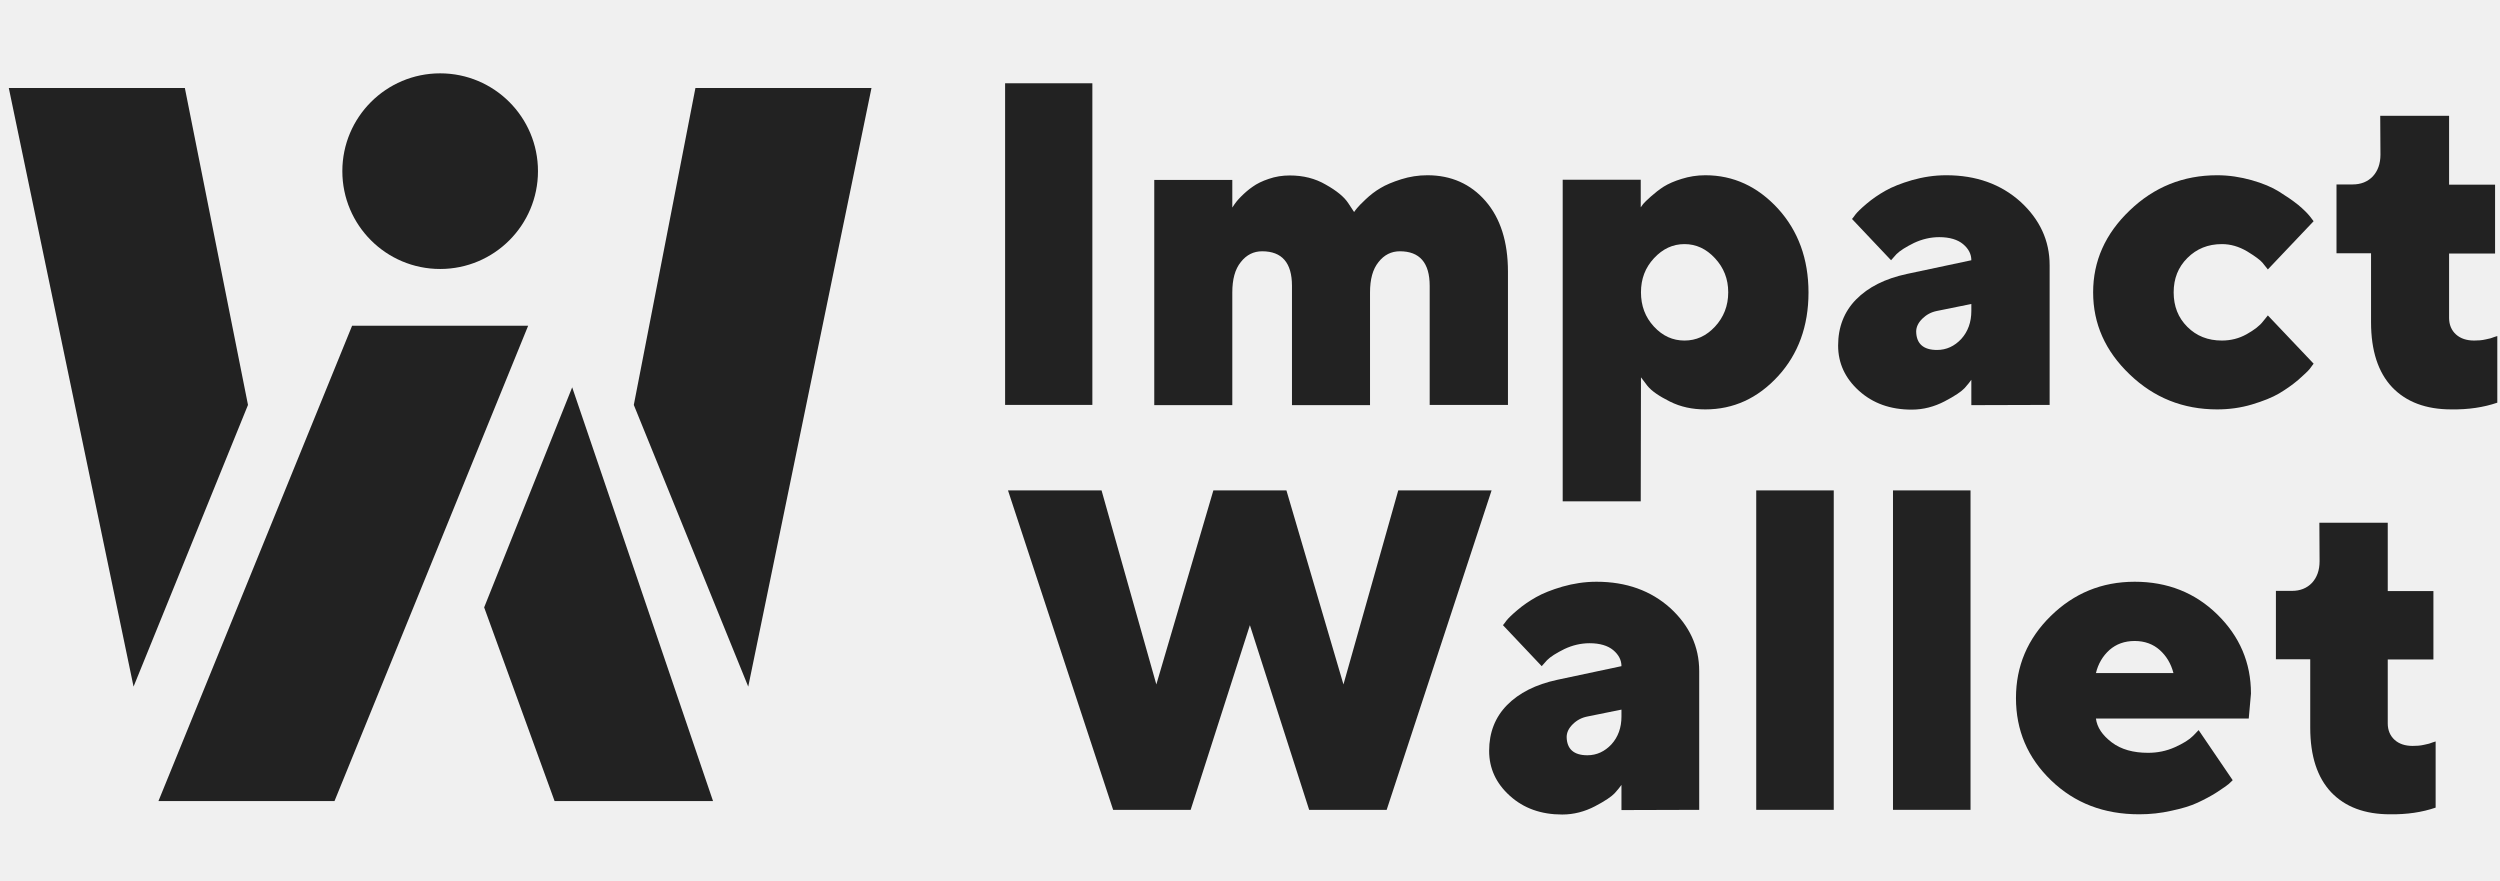
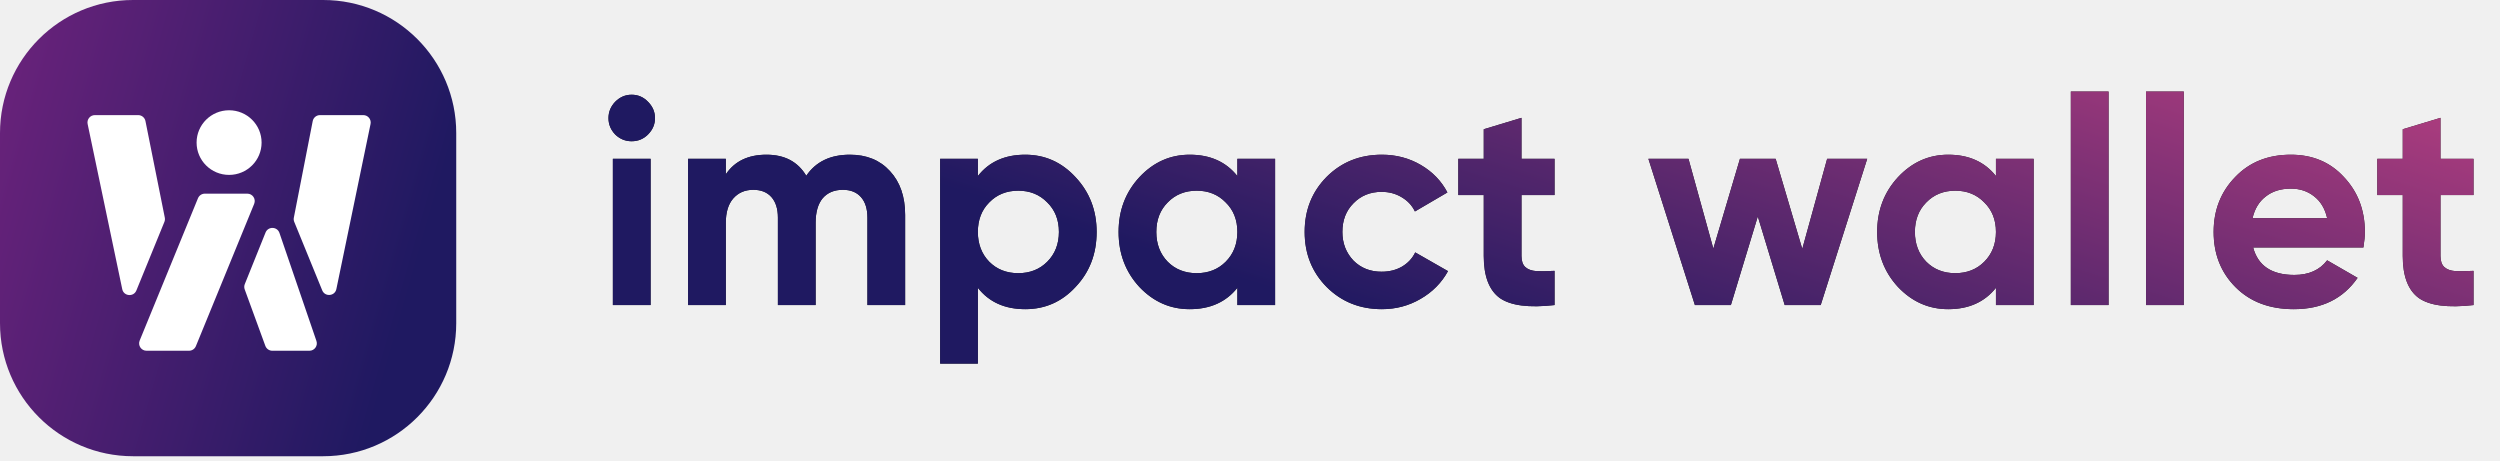
- <svg xmlns="http://www.w3.org/2000/svg" width="142" height="50" viewBox="0 0 142 50" fill="none">
-   <path d="M57.09 22.999H62.046V4.73H57.09V22.999Z" fill="#222222" />
-   <path d="M81.206 22.999H85.652V15.432C85.652 13.725 85.219 12.387 84.378 11.419C83.537 10.451 82.429 9.954 81.079 9.954C80.569 9.954 80.072 10.03 79.588 10.183C79.104 10.336 78.709 10.502 78.416 10.68C78.11 10.858 77.83 11.075 77.575 11.317C77.32 11.559 77.155 11.725 77.078 11.826C77.002 11.928 76.938 11.992 76.913 12.043L76.569 11.521C76.34 11.177 75.919 10.833 75.308 10.489C74.696 10.132 74.021 9.966 73.257 9.966C72.836 9.966 72.441 10.03 72.072 10.158C71.689 10.285 71.384 10.438 71.154 10.604C70.912 10.769 70.696 10.96 70.492 11.164C70.288 11.368 70.174 11.521 70.123 11.597L69.995 11.788V10.221H65.562V23.012H69.995V16.617C69.995 15.865 70.148 15.292 70.479 14.884C70.798 14.476 71.205 14.273 71.689 14.273C72.811 14.273 73.384 14.922 73.384 16.234V23.012H77.817V16.617C77.817 15.865 77.97 15.292 78.301 14.884C78.62 14.476 79.028 14.273 79.512 14.273C80.633 14.273 81.206 14.922 81.206 16.234V22.999Z" fill="#222222" />
-   <path d="M93.207 16.604C93.207 15.839 93.449 15.203 93.946 14.667C94.443 14.132 95.016 13.865 95.678 13.865C96.341 13.865 96.914 14.132 97.411 14.667C97.908 15.203 98.163 15.839 98.163 16.604C98.163 17.368 97.908 18.018 97.411 18.553C96.914 19.088 96.341 19.343 95.678 19.343C95.016 19.343 94.443 19.088 93.946 18.553C93.449 18.018 93.207 17.368 93.207 16.604ZM93.207 21.432L93.564 21.904C93.806 22.209 94.239 22.502 94.85 22.808C95.462 23.114 96.124 23.254 96.863 23.254C98.456 23.254 99.832 22.63 100.991 21.369C102.137 20.12 102.723 18.528 102.723 16.617C102.723 14.706 102.137 13.113 100.991 11.852C99.832 10.591 98.456 9.954 96.863 9.954C96.379 9.954 95.933 10.03 95.525 10.158C95.105 10.285 94.761 10.438 94.494 10.604C94.239 10.769 93.997 10.96 93.767 11.164C93.538 11.368 93.398 11.508 93.334 11.584C93.283 11.661 93.232 11.725 93.194 11.775V10.209H88.761V28.477H93.194L93.207 21.432Z" fill="#222222" />
-   <path d="M116.419 22.999V15.062C116.419 13.661 115.858 12.463 114.762 11.457C113.654 10.463 112.253 9.954 110.546 9.954C109.87 9.954 109.221 10.056 108.596 10.234C107.985 10.412 107.475 10.616 107.093 10.833C106.711 11.049 106.354 11.291 106.023 11.572C105.692 11.852 105.488 12.056 105.399 12.171C105.322 12.285 105.246 12.374 105.195 12.438L107.412 14.782L107.717 14.438C107.921 14.234 108.252 14.03 108.711 13.801C109.17 13.585 109.654 13.47 110.151 13.47C110.737 13.47 111.195 13.61 111.501 13.865C111.82 14.132 111.972 14.438 111.972 14.782L108.316 15.559C107.068 15.827 106.112 16.311 105.424 17.012C104.749 17.7 104.405 18.578 104.405 19.623C104.405 20.63 104.8 21.483 105.59 22.197C106.38 22.91 107.373 23.267 108.584 23.267C109.246 23.267 109.87 23.101 110.456 22.795C111.042 22.49 111.412 22.235 111.59 22.044C111.769 21.84 111.896 21.687 111.972 21.572V23.012L116.419 22.999ZM110.023 19.878C109.246 19.878 108.851 19.521 108.839 18.833C108.839 18.578 108.953 18.337 109.182 18.107C109.412 17.878 109.692 17.725 110.023 17.661L111.972 17.266V17.661C111.972 18.298 111.781 18.833 111.399 19.254C111.017 19.661 110.558 19.878 110.023 19.878Z" fill="#222222" />
-   <path d="M118.89 16.604C118.89 18.387 119.578 19.942 120.967 21.267C122.343 22.591 123.999 23.254 125.935 23.254C126.61 23.254 127.273 23.165 127.91 22.974C128.547 22.783 129.056 22.579 129.451 22.349C129.834 22.12 130.203 21.865 130.547 21.572C130.878 21.279 131.095 21.076 131.197 20.948C131.286 20.821 131.362 20.732 131.413 20.655L128.814 17.916L128.547 18.247C128.356 18.502 128.037 18.744 127.604 18.986C127.171 19.228 126.7 19.343 126.203 19.343C125.413 19.343 124.763 19.088 124.241 18.566C123.718 18.044 123.464 17.394 123.464 16.604C123.464 15.827 123.718 15.177 124.241 14.655C124.763 14.132 125.413 13.865 126.203 13.865C126.7 13.865 127.171 14.005 127.63 14.273C128.088 14.553 128.381 14.769 128.509 14.922C128.636 15.075 128.738 15.203 128.814 15.304L131.413 12.565L131.209 12.298C131.069 12.12 130.84 11.89 130.534 11.635C130.216 11.381 129.859 11.139 129.451 10.884C129.044 10.629 128.521 10.412 127.897 10.234C127.26 10.056 126.61 9.954 125.935 9.954C123.999 9.954 122.343 10.629 120.967 11.954C119.578 13.279 118.89 14.833 118.89 16.604Z" fill="#222222" />
-   <path d="M135.21 8.782C135.21 9.304 135.057 9.712 134.777 10.017C134.484 10.323 134.101 10.476 133.63 10.476H132.713V14.387H134.675V18.298C134.675 19.929 135.082 21.152 135.872 21.993C136.675 22.834 137.796 23.254 139.235 23.254C140.204 23.267 141.07 23.139 141.847 22.872V19.088L141.681 19.139C141.567 19.19 141.401 19.241 141.185 19.279C140.968 19.33 140.751 19.343 140.535 19.343C140.102 19.343 139.758 19.228 139.503 18.999C139.248 18.77 139.108 18.451 139.108 18.056V14.4H141.72V10.489H139.108V6.578H135.197L135.21 8.782Z" fill="#222222" />
-   <path d="M70.994 35.51L74.36 45.999H78.763L84.722 27.855H79.421L76.308 38.876L73.069 27.855H68.919L65.68 38.876L62.568 27.855H57.254L63.226 45.999H67.629L70.994 35.51Z" fill="#222222" />
-   <path d="M96.515 45.999V38.117C96.515 36.725 95.958 35.535 94.87 34.536C93.769 33.549 92.377 33.043 90.682 33.043C90.011 33.043 89.366 33.144 88.746 33.321C88.139 33.498 87.633 33.701 87.253 33.916C86.873 34.131 86.519 34.371 86.19 34.65C85.861 34.928 85.659 35.131 85.57 35.245C85.494 35.358 85.418 35.447 85.368 35.51L87.569 37.838L87.873 37.497C88.075 37.294 88.404 37.092 88.86 36.864C89.315 36.649 89.796 36.535 90.29 36.535C90.872 36.535 91.327 36.674 91.631 36.927C91.947 37.193 92.099 37.497 92.099 37.838L88.468 38.61C87.228 38.876 86.279 39.357 85.596 40.053C84.925 40.736 84.583 41.609 84.583 42.646C84.583 43.646 84.975 44.493 85.76 45.202C86.544 45.911 87.531 46.265 88.733 46.265C89.391 46.265 90.011 46.1 90.593 45.797C91.175 45.493 91.542 45.24 91.719 45.05C91.897 44.848 92.023 44.696 92.099 44.582V46.012L96.515 45.999ZM90.163 42.899C89.391 42.899 88.999 42.545 88.986 41.862C88.986 41.609 89.1 41.368 89.328 41.141C89.556 40.913 89.834 40.761 90.163 40.698L92.099 40.306V40.698C92.099 41.33 91.909 41.862 91.53 42.279C91.15 42.684 90.695 42.899 90.163 42.899Z" fill="#222222" />
-   <path d="M104.157 27.855H99.754V45.999H104.157V27.855Z" fill="#222222" />
-   <path d="M111.926 27.855H107.522V45.999H111.926V27.855Z" fill="#222222" />
-   <path d="M127.729 40.812L127.855 39.395C127.855 37.636 127.21 36.143 125.945 34.903C124.679 33.663 123.111 33.043 121.251 33.043C119.378 33.043 117.796 33.701 116.481 34.991C115.165 36.282 114.507 37.838 114.507 39.648C114.507 41.482 115.165 43.038 116.506 44.329C117.847 45.62 119.505 46.252 121.504 46.252C122.124 46.252 122.731 46.189 123.338 46.05C123.946 45.923 124.439 45.772 124.819 45.594C125.198 45.417 125.565 45.227 125.919 45C126.261 44.772 126.489 44.62 126.59 44.532C126.691 44.443 126.767 44.367 126.818 44.316L124.882 41.47L124.566 41.798C124.35 42.014 124.009 42.229 123.528 42.444C123.047 42.659 122.541 42.76 122.01 42.76C121.175 42.76 120.479 42.57 119.947 42.166C119.416 41.761 119.112 41.318 119.049 40.812H127.729ZM121.251 36.408C121.82 36.408 122.301 36.586 122.68 36.927C123.06 37.269 123.313 37.699 123.452 38.23H119.049C119.176 37.699 119.441 37.256 119.821 36.915C120.2 36.586 120.669 36.408 121.251 36.408Z" fill="#222222" />
-   <path d="M131.752 31.879C131.752 32.398 131.6 32.803 131.322 33.106C131.031 33.41 130.651 33.562 130.183 33.562H129.272V37.446H131.221V41.33C131.221 42.95 131.626 44.165 132.41 45C133.207 45.835 134.321 46.252 135.751 46.252C136.712 46.265 137.572 46.138 138.344 45.873V42.115L138.18 42.166C138.066 42.216 137.901 42.267 137.686 42.305C137.471 42.355 137.256 42.368 137.041 42.368C136.611 42.368 136.269 42.254 136.016 42.026C135.763 41.798 135.624 41.482 135.624 41.09V37.459H138.218V33.574H135.624V29.69H131.74L131.752 31.879Z" fill="#222222" />
-   <circle cx="25.001" cy="9.722" r="5.556" fill="#222222" />
-   <path d="M42.5 39L36 23L39.5 5H49.5L42.5 39Z" fill="#222222" />
-   <path d="M7.586 39L14.086 23L10.5 5H0.5L7.586 39Z" fill="#222222" />
-   <path d="M32.5 22L27.5 34.5L31.5 45.5H40.5L32.5 22Z" fill="#222222" />
-   <path d="M30 18.5H20L9 45.5H19L30 18.5Z" fill="#222222" />
+ <svg xmlns="http://www.w3.org/2000/svg" width="217" height="40" viewBox="0 0 217 40" fill="none">
+   <path d="M54.823 12.26C54.281 12.26 53.807 12.065 53.401 11.676C53.011 11.269 52.816 10.795 52.816 10.254C52.816 9.712 53.011 9.238 53.401 8.832C53.807 8.425 54.281 8.222 54.823 8.222C55.381 8.222 55.855 8.425 56.245 8.832C56.651 9.238 56.854 9.712 56.854 10.254C56.854 10.795 56.651 11.269 56.245 11.676C55.855 12.065 55.381 12.26 54.823 12.26ZM56.473 26.48H53.197V13.783H56.473V26.48ZM73.768 13.428C75.224 13.428 76.384 13.902 77.247 14.85C78.127 15.798 78.567 17.067 78.567 18.659V26.48H75.292V18.887C75.292 18.126 75.105 17.533 74.733 17.11C74.361 16.687 73.836 16.475 73.159 16.475C72.414 16.475 71.83 16.721 71.406 17.211C71 17.702 70.797 18.413 70.797 19.345V26.48H67.521V18.887C67.521 18.126 67.335 17.533 66.963 17.11C66.59 16.687 66.065 16.475 65.388 16.475C64.66 16.475 64.076 16.729 63.636 17.237C63.213 17.728 63.001 18.43 63.001 19.345V26.48H59.725V13.783H63.001V15.129C63.763 13.995 64.939 13.428 66.531 13.428C68.105 13.428 69.256 14.037 69.984 15.256C70.814 14.037 72.075 13.428 73.768 13.428ZM88.993 13.428C90.703 13.428 92.159 14.08 93.361 15.383C94.58 16.687 95.189 18.27 95.189 20.132C95.189 22.028 94.58 23.619 93.361 24.906C92.176 26.192 90.72 26.836 88.993 26.836C87.216 26.836 85.844 26.218 84.879 24.982V31.559H81.603V13.783H84.879V15.281C85.844 14.046 87.216 13.428 88.993 13.428ZM85.87 22.722C86.53 23.382 87.368 23.712 88.384 23.712C89.399 23.712 90.237 23.382 90.898 22.722C91.575 22.045 91.913 21.181 91.913 20.132C91.913 19.082 91.575 18.227 90.898 17.567C90.237 16.89 89.399 16.551 88.384 16.551C87.368 16.551 86.53 16.89 85.87 17.567C85.209 18.227 84.879 19.082 84.879 20.132C84.879 21.181 85.209 22.045 85.87 22.722ZM107.403 15.281V13.783H110.679V26.48H107.403V24.982C106.421 26.218 105.041 26.836 103.264 26.836C101.571 26.836 100.115 26.192 98.896 24.906C97.694 23.602 97.093 22.011 97.093 20.132C97.093 18.27 97.694 16.687 98.896 15.383C100.115 14.08 101.571 13.428 103.264 13.428C105.041 13.428 106.421 14.046 107.403 15.281ZM101.359 22.722C102.019 23.382 102.857 23.712 103.873 23.712C104.889 23.712 105.727 23.382 106.387 22.722C107.064 22.045 107.403 21.181 107.403 20.132C107.403 19.082 107.064 18.227 106.387 17.567C105.727 16.89 104.889 16.551 103.873 16.551C102.857 16.551 102.019 16.89 101.359 17.567C100.699 18.227 100.369 19.082 100.369 20.132C100.369 21.181 100.699 22.045 101.359 22.722ZM119.947 26.836C118.034 26.836 116.434 26.192 115.147 24.906C113.878 23.619 113.243 22.028 113.243 20.132C113.243 18.236 113.878 16.644 115.147 15.358C116.434 14.071 118.034 13.428 119.947 13.428C121.182 13.428 122.308 13.724 123.324 14.317C124.34 14.909 125.11 15.705 125.635 16.704L122.816 18.354C122.562 17.829 122.173 17.415 121.648 17.11C121.14 16.805 120.565 16.653 119.921 16.653C118.939 16.653 118.127 16.983 117.483 17.643C116.84 18.286 116.519 19.116 116.519 20.132C116.519 21.114 116.84 21.943 117.483 22.62C118.127 23.264 118.939 23.585 119.921 23.585C120.582 23.585 121.166 23.441 121.673 23.154C122.198 22.849 122.588 22.434 122.842 21.909L125.686 23.534C125.127 24.55 124.331 25.354 123.299 25.947C122.283 26.539 121.166 26.836 119.947 26.836ZM134.935 13.783V16.932H132.065V22.214C132.065 22.654 132.175 22.976 132.395 23.179C132.615 23.382 132.937 23.501 133.36 23.534C133.783 23.551 134.308 23.543 134.935 23.509V26.48C132.717 26.734 131.134 26.531 130.186 25.871C129.255 25.194 128.789 23.975 128.789 22.214V16.932H126.58V13.783H128.789V11.219L132.065 10.228V13.783H134.935ZM156.437 21.605L158.596 13.783H162.074L158.037 26.48H154.913L152.577 18.786L150.241 26.48H147.118L143.08 13.783H146.559L148.717 21.579L151.028 13.783H154.126L156.437 21.605ZM173.248 15.281V13.783H176.523V26.48H173.248V24.982C172.266 26.218 170.886 26.836 169.108 26.836C167.416 26.836 165.96 26.192 164.741 24.906C163.539 23.602 162.938 22.011 162.938 20.132C162.938 18.27 163.539 16.687 164.741 15.383C165.96 14.08 167.416 13.428 169.108 13.428C170.886 13.428 172.266 14.046 173.248 15.281ZM167.204 22.722C167.864 23.382 168.702 23.712 169.718 23.712C170.734 23.712 171.572 23.382 172.232 22.722C172.909 22.045 173.248 21.181 173.248 20.132C173.248 19.082 172.909 18.227 172.232 17.567C171.572 16.89 170.734 16.551 169.718 16.551C168.702 16.551 167.864 16.89 167.204 17.567C166.544 18.227 166.214 19.082 166.214 20.132C166.214 21.181 166.544 22.045 167.204 22.722ZM183.024 26.48H179.748V7.943H183.024V26.48ZM189.552 26.48H186.276V7.943H189.552V26.48ZM205.145 21.478H195.572C195.995 23.069 197.188 23.865 199.152 23.865C200.405 23.865 201.353 23.441 201.996 22.595L204.637 24.119C203.384 25.93 201.539 26.836 199.101 26.836C197.002 26.836 195.318 26.201 194.048 24.931C192.778 23.661 192.143 22.062 192.143 20.132C192.143 18.236 192.77 16.644 194.023 15.358C195.258 14.071 196.867 13.428 198.847 13.428C200.726 13.428 202.259 14.071 203.444 15.358C204.662 16.644 205.272 18.236 205.272 20.132C205.272 20.487 205.23 20.936 205.145 21.478ZM195.521 18.938H201.996C201.81 18.109 201.429 17.474 200.853 17.034C200.295 16.593 199.626 16.373 198.847 16.373C197.967 16.373 197.239 16.602 196.663 17.059C196.088 17.499 195.707 18.126 195.521 18.938ZM214.703 13.783V16.932H211.834V22.214C211.834 22.654 211.944 22.976 212.164 23.179C212.384 23.382 212.706 23.501 213.129 23.534C213.552 23.551 214.077 23.543 214.703 23.509V26.48C212.486 26.734 210.903 26.531 209.955 25.871C209.024 25.194 208.558 23.975 208.558 22.214V16.932H206.349V13.783H208.558V11.219L211.834 10.228V13.783H214.703Z" fill="#222222" />
+   <path d="M54.823 12.26C54.281 12.26 53.807 12.065 53.401 11.676C53.011 11.269 52.816 10.795 52.816 10.254C52.816 9.712 53.011 9.238 53.401 8.832C53.807 8.425 54.281 8.222 54.823 8.222C55.381 8.222 55.855 8.425 56.245 8.832C56.651 9.238 56.854 9.712 56.854 10.254C56.854 10.795 56.651 11.269 56.245 11.676C55.855 12.065 55.381 12.26 54.823 12.26ZM56.473 26.48H53.197V13.783H56.473V26.48ZM73.768 13.428C75.224 13.428 76.384 13.902 77.247 14.85C78.127 15.798 78.567 17.067 78.567 18.659V26.48H75.292V18.887C75.292 18.126 75.105 17.533 74.733 17.11C74.361 16.687 73.836 16.475 73.159 16.475C72.414 16.475 71.83 16.721 71.406 17.211C71 17.702 70.797 18.413 70.797 19.345V26.48H67.521V18.887C67.521 18.126 67.335 17.533 66.963 17.11C66.59 16.687 66.065 16.475 65.388 16.475C64.66 16.475 64.076 16.729 63.636 17.237C63.213 17.728 63.001 18.43 63.001 19.345V26.48H59.725V13.783H63.001V15.129C63.763 13.995 64.939 13.428 66.531 13.428C68.105 13.428 69.256 14.037 69.984 15.256C70.814 14.037 72.075 13.428 73.768 13.428ZM88.993 13.428C90.703 13.428 92.159 14.08 93.361 15.383C94.58 16.687 95.189 18.27 95.189 20.132C95.189 22.028 94.58 23.619 93.361 24.906C92.176 26.192 90.72 26.836 88.993 26.836C87.216 26.836 85.844 26.218 84.879 24.982V31.559H81.603V13.783H84.879V15.281C85.844 14.046 87.216 13.428 88.993 13.428ZM85.87 22.722C86.53 23.382 87.368 23.712 88.384 23.712C89.399 23.712 90.237 23.382 90.898 22.722C91.575 22.045 91.913 21.181 91.913 20.132C91.913 19.082 91.575 18.227 90.898 17.567C90.237 16.89 89.399 16.551 88.384 16.551C87.368 16.551 86.53 16.89 85.87 17.567C85.209 18.227 84.879 19.082 84.879 20.132C84.879 21.181 85.209 22.045 85.87 22.722ZM107.403 15.281V13.783H110.679V26.48H107.403V24.982C106.421 26.218 105.041 26.836 103.264 26.836C101.571 26.836 100.115 26.192 98.896 24.906C97.694 23.602 97.093 22.011 97.093 20.132C97.093 18.27 97.694 16.687 98.896 15.383C100.115 14.08 101.571 13.428 103.264 13.428C105.041 13.428 106.421 14.046 107.403 15.281ZM101.359 22.722C102.019 23.382 102.857 23.712 103.873 23.712C104.889 23.712 105.727 23.382 106.387 22.722C107.064 22.045 107.403 21.181 107.403 20.132C107.403 19.082 107.064 18.227 106.387 17.567C105.727 16.89 104.889 16.551 103.873 16.551C102.857 16.551 102.019 16.89 101.359 17.567C100.699 18.227 100.369 19.082 100.369 20.132C100.369 21.181 100.699 22.045 101.359 22.722ZM119.947 26.836C118.034 26.836 116.434 26.192 115.147 24.906C113.878 23.619 113.243 22.028 113.243 20.132C113.243 18.236 113.878 16.644 115.147 15.358C116.434 14.071 118.034 13.428 119.947 13.428C121.182 13.428 122.308 13.724 123.324 14.317C124.34 14.909 125.11 15.705 125.635 16.704L122.816 18.354C122.562 17.829 122.173 17.415 121.648 17.11C121.14 16.805 120.565 16.653 119.921 16.653C118.939 16.653 118.127 16.983 117.483 17.643C116.84 18.286 116.519 19.116 116.519 20.132C116.519 21.114 116.84 21.943 117.483 22.62C118.127 23.264 118.939 23.585 119.921 23.585C120.582 23.585 121.166 23.441 121.673 23.154C122.198 22.849 122.588 22.434 122.842 21.909L125.686 23.534C125.127 24.55 124.331 25.354 123.299 25.947C122.283 26.539 121.166 26.836 119.947 26.836ZM134.935 13.783V16.932H132.065V22.214C132.065 22.654 132.175 22.976 132.395 23.179C132.615 23.382 132.937 23.501 133.36 23.534C133.783 23.551 134.308 23.543 134.935 23.509V26.48C132.717 26.734 131.134 26.531 130.186 25.871C129.255 25.194 128.789 23.975 128.789 22.214V16.932H126.58V13.783H128.789V11.219L132.065 10.228V13.783H134.935ZM156.437 21.605L158.596 13.783H162.074L158.037 26.48H154.913L152.577 18.786L150.241 26.48H147.118L143.08 13.783H146.559L148.717 21.579L151.028 13.783H154.126L156.437 21.605ZM173.248 15.281V13.783H176.523V26.48H173.248V24.982C172.266 26.218 170.886 26.836 169.108 26.836C167.416 26.836 165.96 26.192 164.741 24.906C163.539 23.602 162.938 22.011 162.938 20.132C162.938 18.27 163.539 16.687 164.741 15.383C165.96 14.08 167.416 13.428 169.108 13.428C170.886 13.428 172.266 14.046 173.248 15.281ZM167.204 22.722C167.864 23.382 168.702 23.712 169.718 23.712C170.734 23.712 171.572 23.382 172.232 22.722C172.909 22.045 173.248 21.181 173.248 20.132C173.248 19.082 172.909 18.227 172.232 17.567C171.572 16.89 170.734 16.551 169.718 16.551C168.702 16.551 167.864 16.89 167.204 17.567C166.544 18.227 166.214 19.082 166.214 20.132C166.214 21.181 166.544 22.045 167.204 22.722ZM183.024 26.48H179.748V7.943H183.024V26.48ZM189.552 26.48H186.276V7.943H189.552V26.48ZM205.145 21.478H195.572C195.995 23.069 197.188 23.865 199.152 23.865C200.405 23.865 201.353 23.441 201.996 22.595L204.637 24.119C203.384 25.93 201.539 26.836 199.101 26.836C197.002 26.836 195.318 26.201 194.048 24.931C192.778 23.661 192.143 22.062 192.143 20.132C192.143 18.236 192.77 16.644 194.023 15.358C195.258 14.071 196.867 13.428 198.847 13.428C200.726 13.428 202.259 14.071 203.444 15.358C204.662 16.644 205.272 18.236 205.272 20.132C205.272 20.487 205.23 20.936 205.145 21.478ZM195.521 18.938H201.996C201.81 18.109 201.429 17.474 200.853 17.034C200.295 16.593 199.626 16.373 198.847 16.373C197.967 16.373 197.239 16.602 196.663 17.059C196.088 17.499 195.707 18.126 195.521 18.938ZM214.703 13.783V16.932H211.834V22.214C211.834 22.654 211.944 22.976 212.164 23.179C212.384 23.382 212.706 23.501 213.129 23.534C213.552 23.551 214.077 23.543 214.703 23.509V26.48C212.486 26.734 210.903 26.531 209.955 25.871C209.024 25.194 208.558 23.975 208.558 22.214V16.932H206.349V13.783H208.558V11.219L211.834 10.228V13.783H214.703Z" fill="url(#paint0_linear_3682_61647)" />
+   <rect width="39.601" height="39.601" rx="11.55" fill="url(#paint1_linear_3682_61647)" />
+   <path d="M22.706 12.376C22.706 13.926 21.443 15.182 19.885 15.182C18.327 15.182 17.064 13.926 17.064 12.376C17.064 10.827 18.327 9.571 19.885 9.571C21.443 9.571 22.706 10.827 22.706 12.376Z" fill="white" />
+   <path d="M27.969 25.203L25.54 19.257C25.493 19.142 25.481 19.016 25.505 18.894L27.144 10.509C27.203 10.208 27.468 9.991 27.776 9.991H31.533C31.941 9.991 32.246 10.363 32.164 10.761L29.197 25.091C29.069 25.712 28.209 25.791 27.969 25.203Z" fill="white" />
+   <path d="M11.838 25.212L14.27 19.259C14.317 19.143 14.33 19.015 14.305 18.892L12.625 10.506C12.565 10.207 12.3 9.991 11.993 9.991H8.236C7.828 9.991 7.522 10.364 7.606 10.762L10.611 25.101C10.74 25.721 11.599 25.798 11.838 25.212Z" fill="white" />
+   <path d="M23.048 20.186L21.247 24.663C21.188 24.809 21.186 24.972 21.24 25.12L23.032 30.023C23.125 30.276 23.367 30.445 23.638 30.445H26.857C27.298 30.445 27.609 30.013 27.467 29.598L24.256 20.217C24.063 19.654 23.27 19.633 23.048 20.186Z" fill="white" />
+   <path d="M21.467 16.809H17.78C17.518 16.809 17.283 16.967 17.184 17.208L12.123 29.562C11.951 29.983 12.262 30.445 12.72 30.445H16.406C16.668 30.445 16.904 30.287 17.003 30.046L22.063 17.692C22.236 17.27 21.924 16.809 21.467 16.809Z" fill="white" />
+   <defs>
+     <linearGradient id="paint0_linear_3682_61647" x1="99.822" y1="21.768" x2="113.31" y2="-21.286" gradientUnits="userSpaceOnUse">
+       <stop stop-color="#1F1961" />
+       <stop offset="1" stop-color="#AB3C7E" />
+     </linearGradient>
+     <linearGradient id="paint1_linear_3682_61647" x1="38.941" y1="24.915" x2="-0.99" y2="13.53" gradientUnits="userSpaceOnUse">
+       <stop offset="0.075" stop-color="#1F1961" />
+       <stop offset="1" stop-color="#67227A" />
+     </linearGradient>
+   </defs>
</svg>
